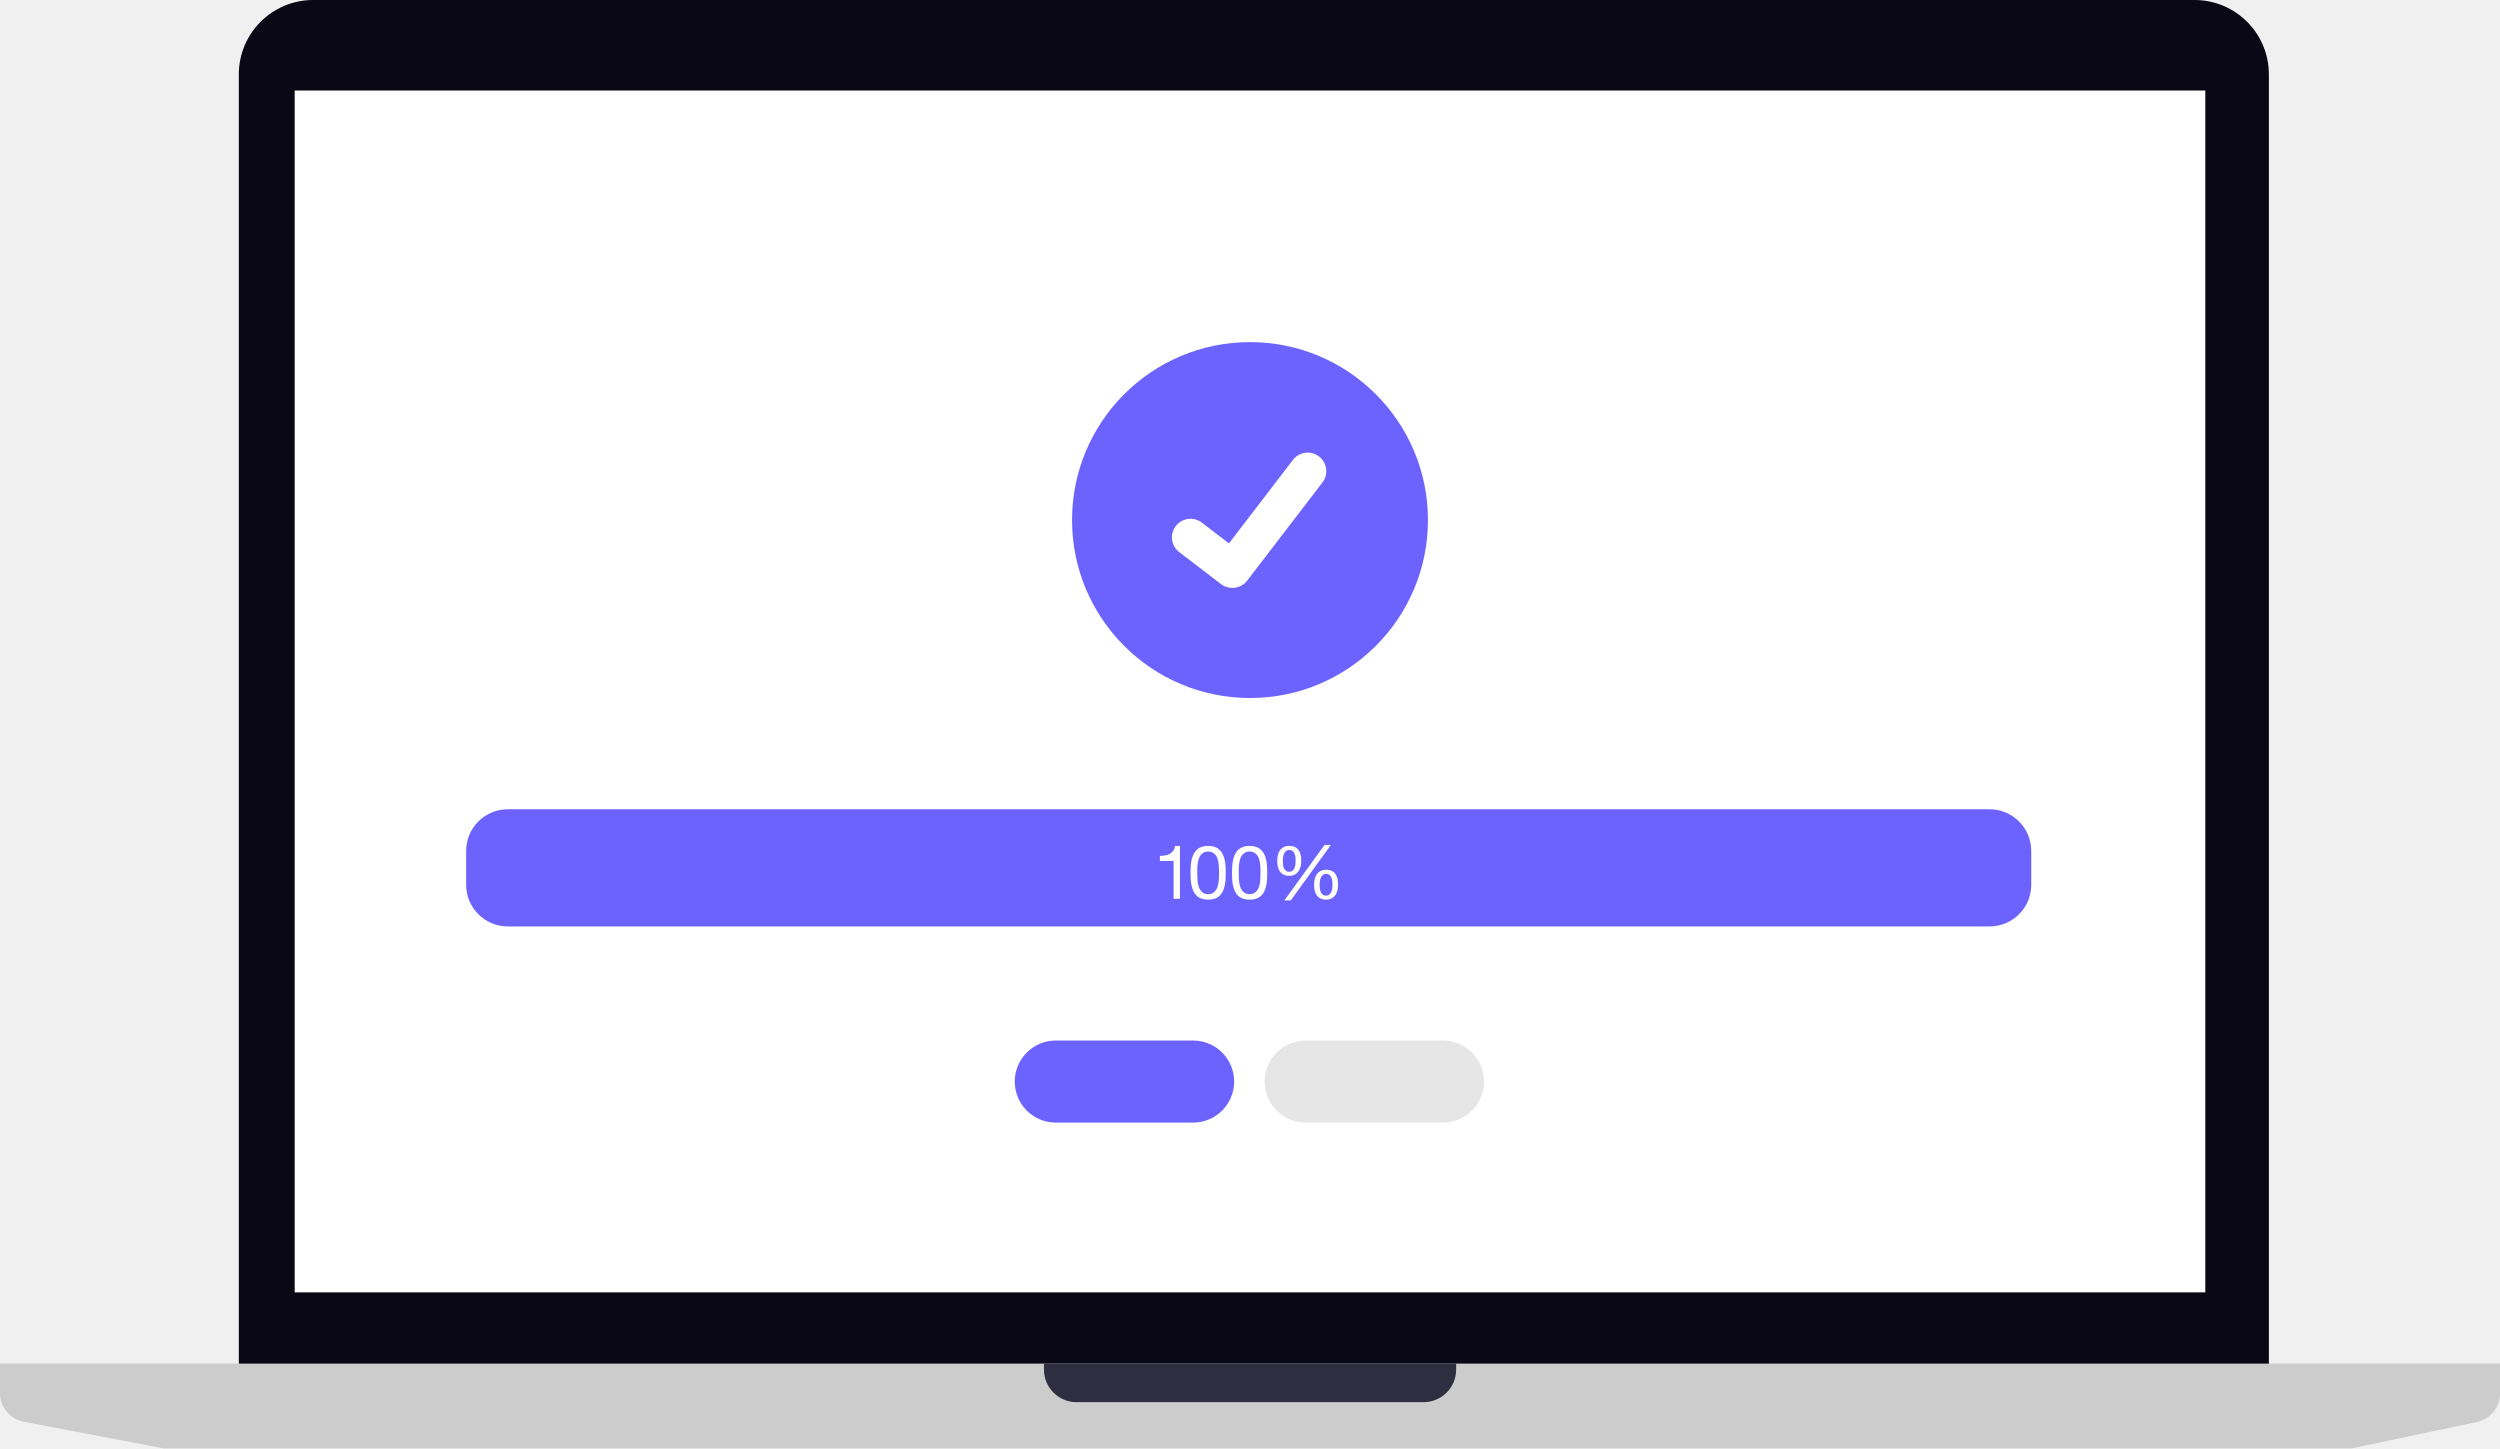
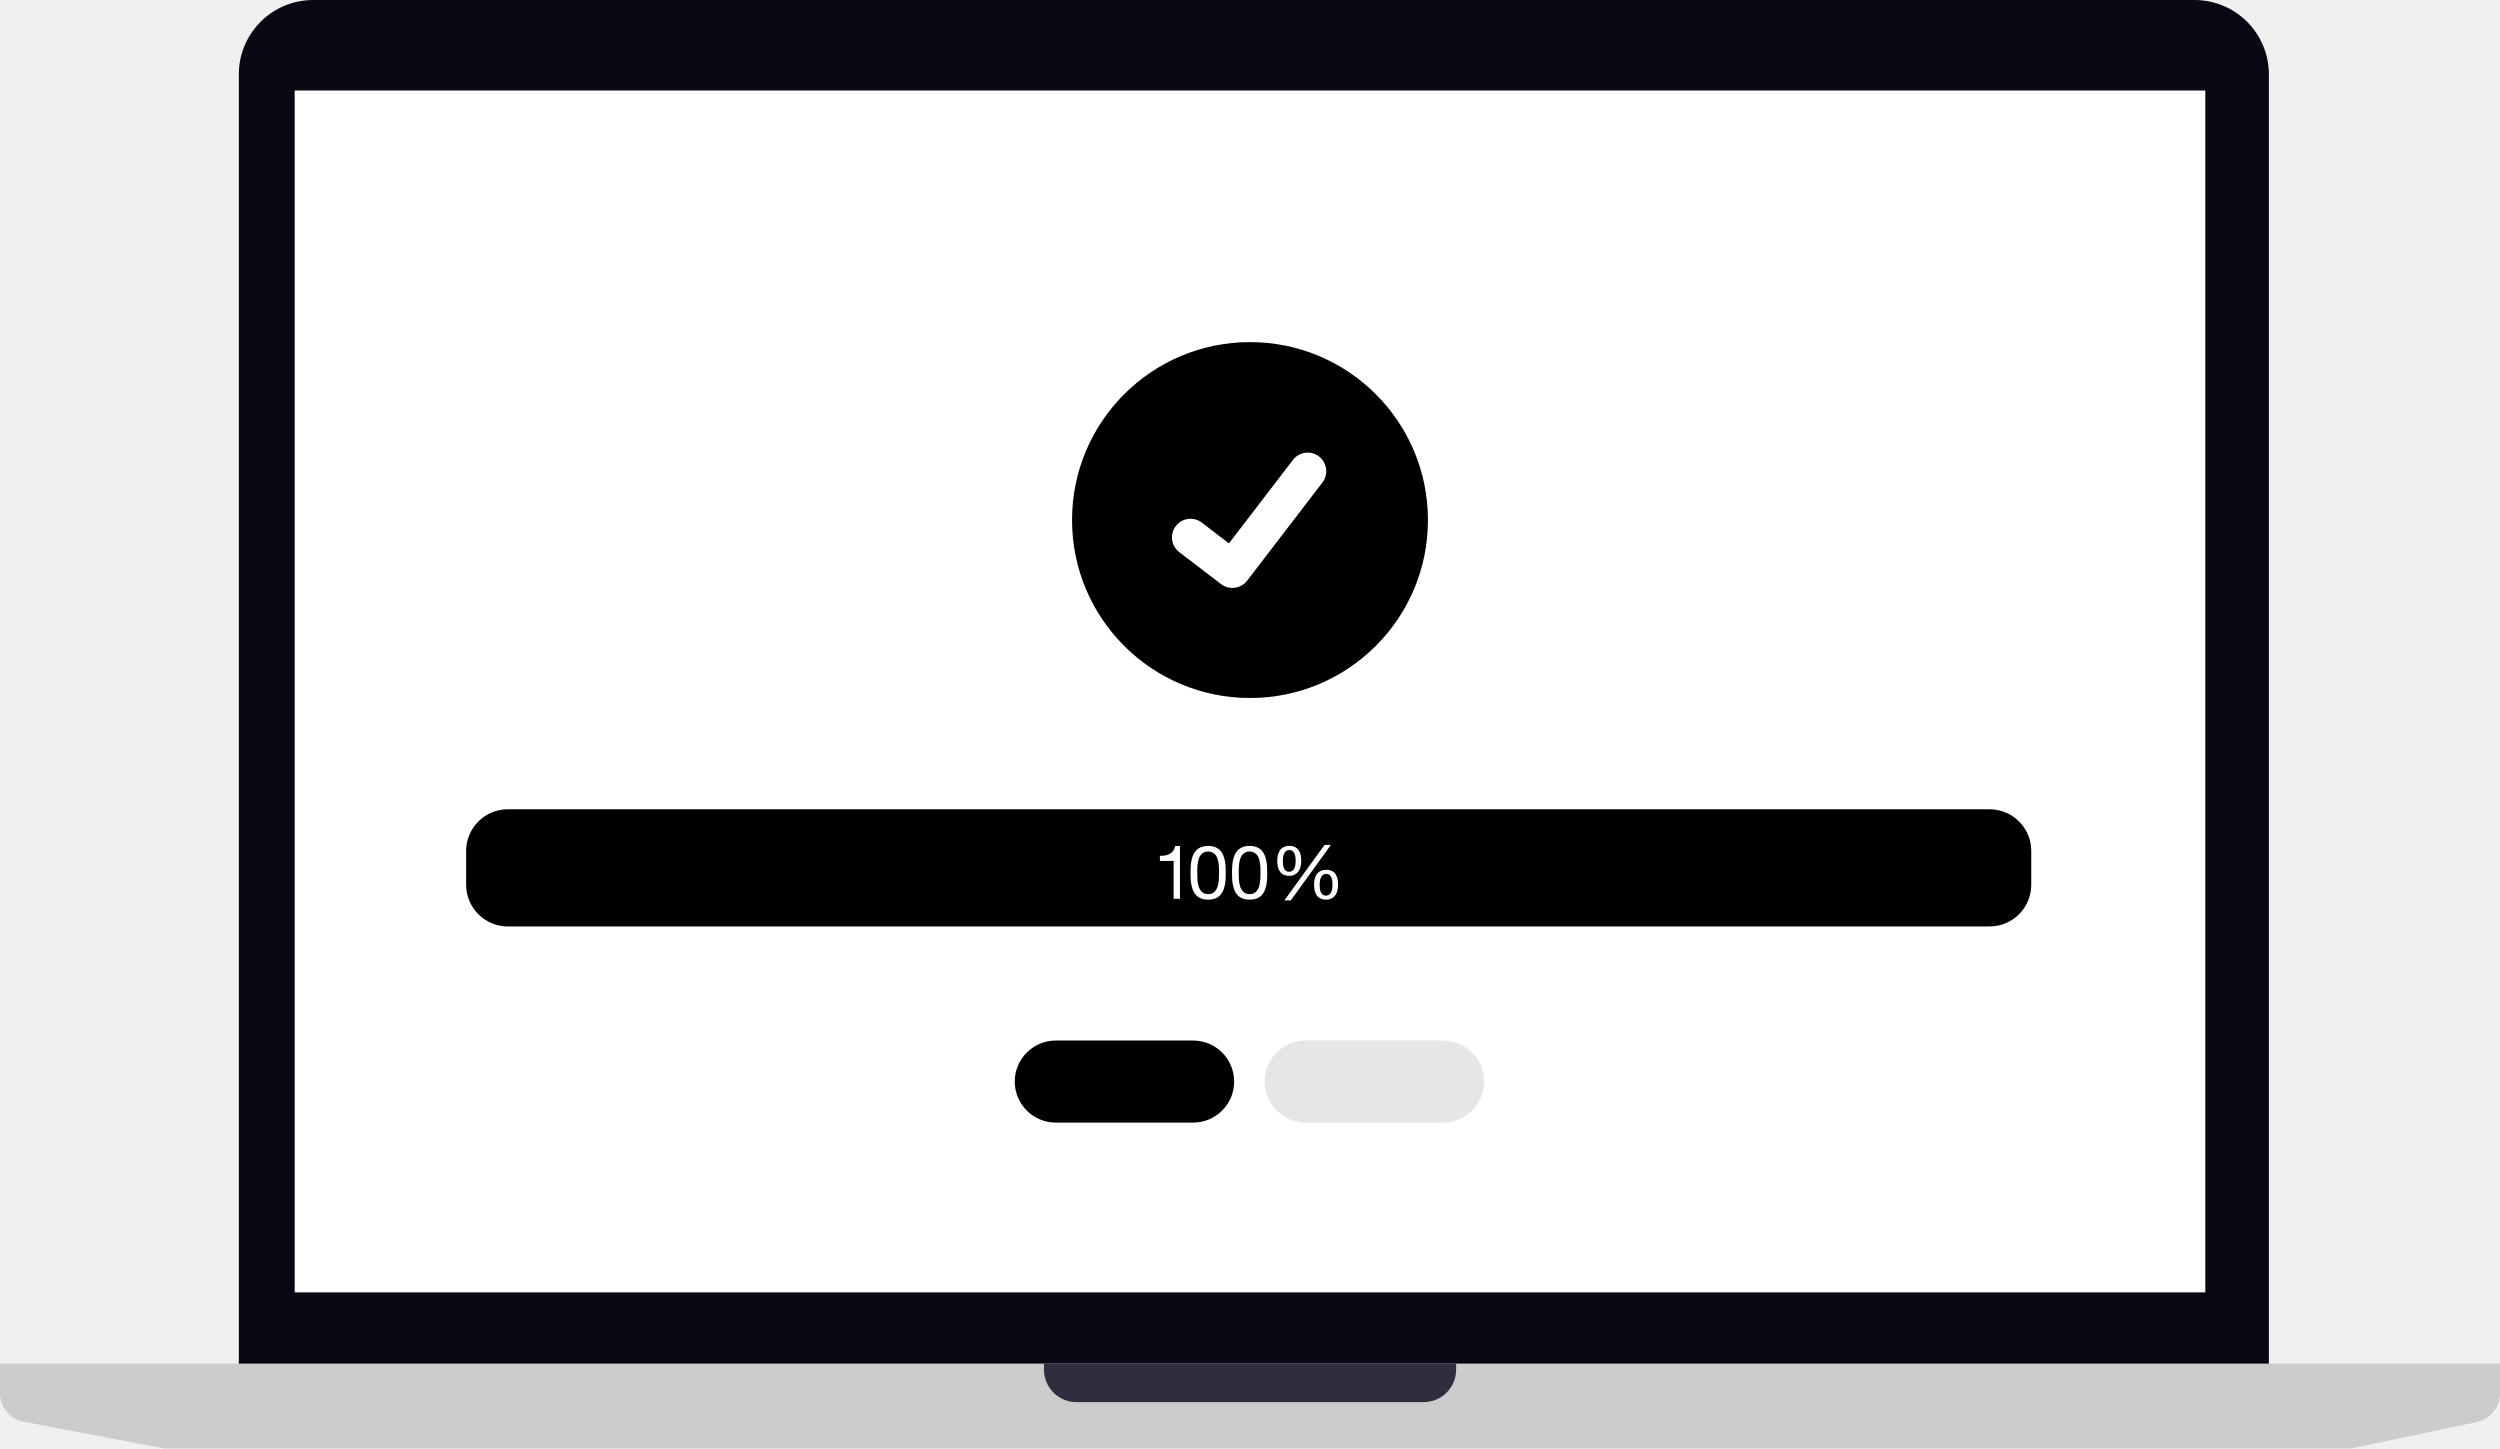
<svg xmlns="http://www.w3.org/2000/svg" width="960" height="556.179" viewBox="0 0 960 556.179">
  <g transform="translate(-651 -312)">
    <g transform="translate(651 312)">
      <path d="M1056.977,597.719H277.44V87.8A28.554,28.554,0,0,1,305.958,59.29h722.5A28.553,28.553,0,0,1,1056.977,87.8Z" transform="translate(-185.731 -59.29)" fill="#090814" />
      <rect width="733.682" height="461.51" transform="translate(113.158 34.761)" fill="#fff" />
      <path d="M1118.565,445.838H278.307L224.523,435.6a11.186,11.186,0,0,1-9.083-10.976V413.28h960v11.507a11.218,11.218,0,0,1-8.879,10.932l-48,10.1Z" transform="translate(-215.44 110.341)" fill="#ccc" />
      <path d="M632.222,428.083H498.932A12.5,12.5,0,0,1,486.454,415.6V413.29H644.728V415.6a12.5,12.5,0,0,1-12.478,12.478Z" transform="translate(-85.57 110.345)" fill="#2f2e41" />
    </g>
-     <ellipse cx="68.332" cy="68.331" rx="68.332" ry="68.331" transform="translate(1062.668 443.373)" fill="#6c63ff" />
+     <ellipse cx="68.332" cy="68.331" rx="68.332" ry="68.331" transform="translate(1062.668 443.373)" fill="currentColor" />
    <path d="M557.156,266.055a7.087,7.087,0,0,1-4.264-1.417l-.076-.057L536.757,252.3a7.137,7.137,0,0,1,8.684-11.33l10.4,7.977,24.579-32.067a7.133,7.133,0,0,1,10-1.321h0l-.152.212.157-.212a7.142,7.142,0,0,1,1.319,10l-28.911,37.7a7.138,7.138,0,0,1-5.676,2.783Z" transform="translate(567.07 271.717)" fill="#fff" />
-     <path d="M16,0H585a16,16,0,0,1,16,16V29a16,16,0,0,1-16,16H16A16,16,0,0,1,0,29V16A16,16,0,0,1,16,0Z" transform="translate(830 622.755)" fill="#6c63ff" />
-     <path d="M15.754,0H68.743a15.754,15.754,0,0,1,0,31.507H15.754A15.754,15.754,0,0,1,15.754,0Z" transform="translate(1040.542 711.567)" fill="#6c63ff" />
+     <path d="M16,0H585a16,16,0,0,1,16,16V29a16,16,0,0,1-16,16H16A16,16,0,0,1,0,29V16A16,16,0,0,1,16,0Z" transform="translate(830 622.755)" fill="currentColor" />
+     <path d="M15.754,0H68.743a15.754,15.754,0,0,1,0,31.507H15.754A15.754,15.754,0,0,1,15.754,0Z" transform="translate(1040.542 711.567)" fill="currentColor" />
    <path d="M11.445,6.24V-14.068H9.583a4.465,4.465,0,0,1-.745,1.89A4.017,4.017,0,0,1,7.507-11a5.474,5.474,0,0,1-1.762.587,12.538,12.538,0,0,1-2,.158V-8.31H9.01V6.24Zm6.645-10q0-.745.014-1.647a14.359,14.359,0,0,1,.143-1.8,13.413,13.413,0,0,1,.372-1.762,4.669,4.669,0,0,1,.716-1.5,3.689,3.689,0,0,1,1.189-1.045,3.528,3.528,0,0,1,1.747-.4,3.528,3.528,0,0,1,1.747.4,3.689,3.689,0,0,1,1.189,1.045,4.669,4.669,0,0,1,.716,1.5A13.413,13.413,0,0,1,26.3-7.208a14.359,14.359,0,0,1,.143,1.8q.014.9.014,1.647,0,1.146-.072,2.564a10.792,10.792,0,0,1-.458,2.664,5.031,5.031,0,0,1-1.246,2.105,3.253,3.253,0,0,1-2.406.859,3.253,3.253,0,0,1-2.406-.859A5.031,5.031,0,0,1,18.62,1.471a10.792,10.792,0,0,1-.458-2.664Q18.09-2.611,18.09-3.756Zm-2.578.029q0,1.117.057,2.32A15.789,15.789,0,0,0,15.856.941,11.167,11.167,0,0,0,16.515,3.1a5.823,5.823,0,0,0,1.174,1.79,5.193,5.193,0,0,0,1.876,1.217,7.408,7.408,0,0,0,2.707.444,7.382,7.382,0,0,0,2.721-.444,5.216,5.216,0,0,0,1.862-1.217A5.823,5.823,0,0,0,28.029,3.1,11.167,11.167,0,0,0,28.688.941a15.789,15.789,0,0,0,.286-2.349q.057-1.2.057-2.32t-.057-2.32A15.789,15.789,0,0,0,28.688-8.4a11.517,11.517,0,0,0-.659-2.177,5.777,5.777,0,0,0-1.174-1.8,5.349,5.349,0,0,0-1.876-1.232,7.2,7.2,0,0,0-2.707-.458,7.2,7.2,0,0,0-2.707.458,5.349,5.349,0,0,0-1.876,1.232,5.777,5.777,0,0,0-1.174,1.8A11.517,11.517,0,0,0,15.856-8.4a15.789,15.789,0,0,0-.286,2.349Q15.512-4.845,15.512-3.728Zm18.5-.029q0-.745.014-1.647a14.359,14.359,0,0,1,.143-1.8,13.413,13.413,0,0,1,.372-1.762,4.669,4.669,0,0,1,.716-1.5,3.689,3.689,0,0,1,1.189-1.045,3.528,3.528,0,0,1,1.747-.4,3.528,3.528,0,0,1,1.747.4,3.689,3.689,0,0,1,1.189,1.045,4.669,4.669,0,0,1,.716,1.5,13.412,13.412,0,0,1,.372,1.762,14.36,14.36,0,0,1,.143,1.8q.014.9.014,1.647,0,1.146-.072,2.564a10.793,10.793,0,0,1-.458,2.664A5.031,5.031,0,0,1,40.6,3.576a3.253,3.253,0,0,1-2.406.859,3.253,3.253,0,0,1-2.406-.859,5.031,5.031,0,0,1-1.246-2.105,10.792,10.792,0,0,1-.458-2.664Q34.015-2.611,34.015-3.756Zm-2.578.029q0,1.117.057,2.32A15.789,15.789,0,0,0,31.781.941,11.168,11.168,0,0,0,32.44,3.1a5.823,5.823,0,0,0,1.174,1.79,5.193,5.193,0,0,0,1.876,1.217,7.408,7.408,0,0,0,2.707.444,7.382,7.382,0,0,0,2.721-.444A5.216,5.216,0,0,0,42.78,4.894,5.823,5.823,0,0,0,43.955,3.1,11.167,11.167,0,0,0,44.613.941,15.789,15.789,0,0,0,44.9-1.408q.057-1.2.057-2.32T44.9-6.048A15.789,15.789,0,0,0,44.613-8.4a11.517,11.517,0,0,0-.659-2.177,5.777,5.777,0,0,0-1.174-1.8A5.349,5.349,0,0,0,40.9-13.609a7.2,7.2,0,0,0-2.707-.458,7.2,7.2,0,0,0-2.707.458,5.349,5.349,0,0,0-1.876,1.232,5.777,5.777,0,0,0-1.174,1.8A11.517,11.517,0,0,0,31.781-8.4a15.789,15.789,0,0,0-.286,2.349Q31.438-4.845,31.438-3.728ZM50.943-8.31A11.907,11.907,0,0,1,51.029-9.7a4.658,4.658,0,0,1,.358-1.346,2.845,2.845,0,0,1,.759-1.031,1.918,1.918,0,0,1,1.289-.415,1.907,1.907,0,0,1,1.3.415,2.777,2.777,0,0,1,.73,1.031A4.639,4.639,0,0,1,55.8-9.7q.072.73.072,1.361a12.277,12.277,0,0,1-.086,1.4,4.672,4.672,0,0,1-.358,1.361,2.714,2.714,0,0,1-.759,1.017,2.01,2.01,0,0,1-1.318.4,1.862,1.862,0,0,1-1.275-.415,2.777,2.777,0,0,1-.73-1.031,4.639,4.639,0,0,1-.329-1.346Q50.943-7.68,50.943-8.31ZM48.8-8.253a9.579,9.579,0,0,0,.243,2.205,5.161,5.161,0,0,0,.788,1.8,3.789,3.789,0,0,0,1.432,1.217,4.833,4.833,0,0,0,2.177.444,4.244,4.244,0,0,0,2.12-.487,4.332,4.332,0,0,0,1.418-1.275,5.152,5.152,0,0,0,.8-1.833,9.5,9.5,0,0,0,.243-2.163,11.014,11.014,0,0,0-.215-2.22,4.937,4.937,0,0,0-.745-1.819,3.818,3.818,0,0,0-1.4-1.232,4.756,4.756,0,0,0-2.22-.458,4.654,4.654,0,0,0-2.205.473A3.932,3.932,0,0,0,49.8-12.32a5.259,5.259,0,0,0-.773,1.847A10.35,10.35,0,0,0,48.8-8.253ZM65.093.855a11.909,11.909,0,0,1,.086-1.389,4.658,4.658,0,0,1,.358-1.346A2.845,2.845,0,0,1,66.3-2.911a1.918,1.918,0,0,1,1.289-.415,1.907,1.907,0,0,1,1.3.415,2.777,2.777,0,0,1,.73,1.031,4.639,4.639,0,0,1,.329,1.346q.072.73.072,1.361a12.275,12.275,0,0,1-.086,1.4,4.672,4.672,0,0,1-.358,1.361,2.714,2.714,0,0,1-.759,1.017,2.01,2.01,0,0,1-1.318.4,1.862,1.862,0,0,1-1.275-.415,2.777,2.777,0,0,1-.73-1.031,4.639,4.639,0,0,1-.329-1.346Q65.093,1.485,65.093.855ZM62.945.913a9.578,9.578,0,0,0,.243,2.205,5.012,5.012,0,0,0,.788,1.79,3.84,3.84,0,0,0,1.432,1.2,4.833,4.833,0,0,0,2.177.444,4.349,4.349,0,0,0,2.12-.473,4.188,4.188,0,0,0,1.418-1.26,5.152,5.152,0,0,0,.8-1.833A9.5,9.5,0,0,0,72.168.827a11.014,11.014,0,0,0-.215-2.22,4.937,4.937,0,0,0-.745-1.819,3.818,3.818,0,0,0-1.4-1.232,4.756,4.756,0,0,0-2.22-.458,4.654,4.654,0,0,0-2.205.473,3.932,3.932,0,0,0-1.432,1.275,5.259,5.259,0,0,0-.773,1.847A10.35,10.35,0,0,0,62.945.913Zm4.01-15.353L51.545,6.842h2.463L69.389-14.44Z" transform="translate(1092.656 650.906)" fill="#fff" />
    <path d="M15.754,0H68.743a15.754,15.754,0,0,1,0,31.507H15.754A15.754,15.754,0,0,1,15.754,0Z" transform="translate(1136.496 711.567)" fill="#e6e6e6" />
  </g>
</svg>
